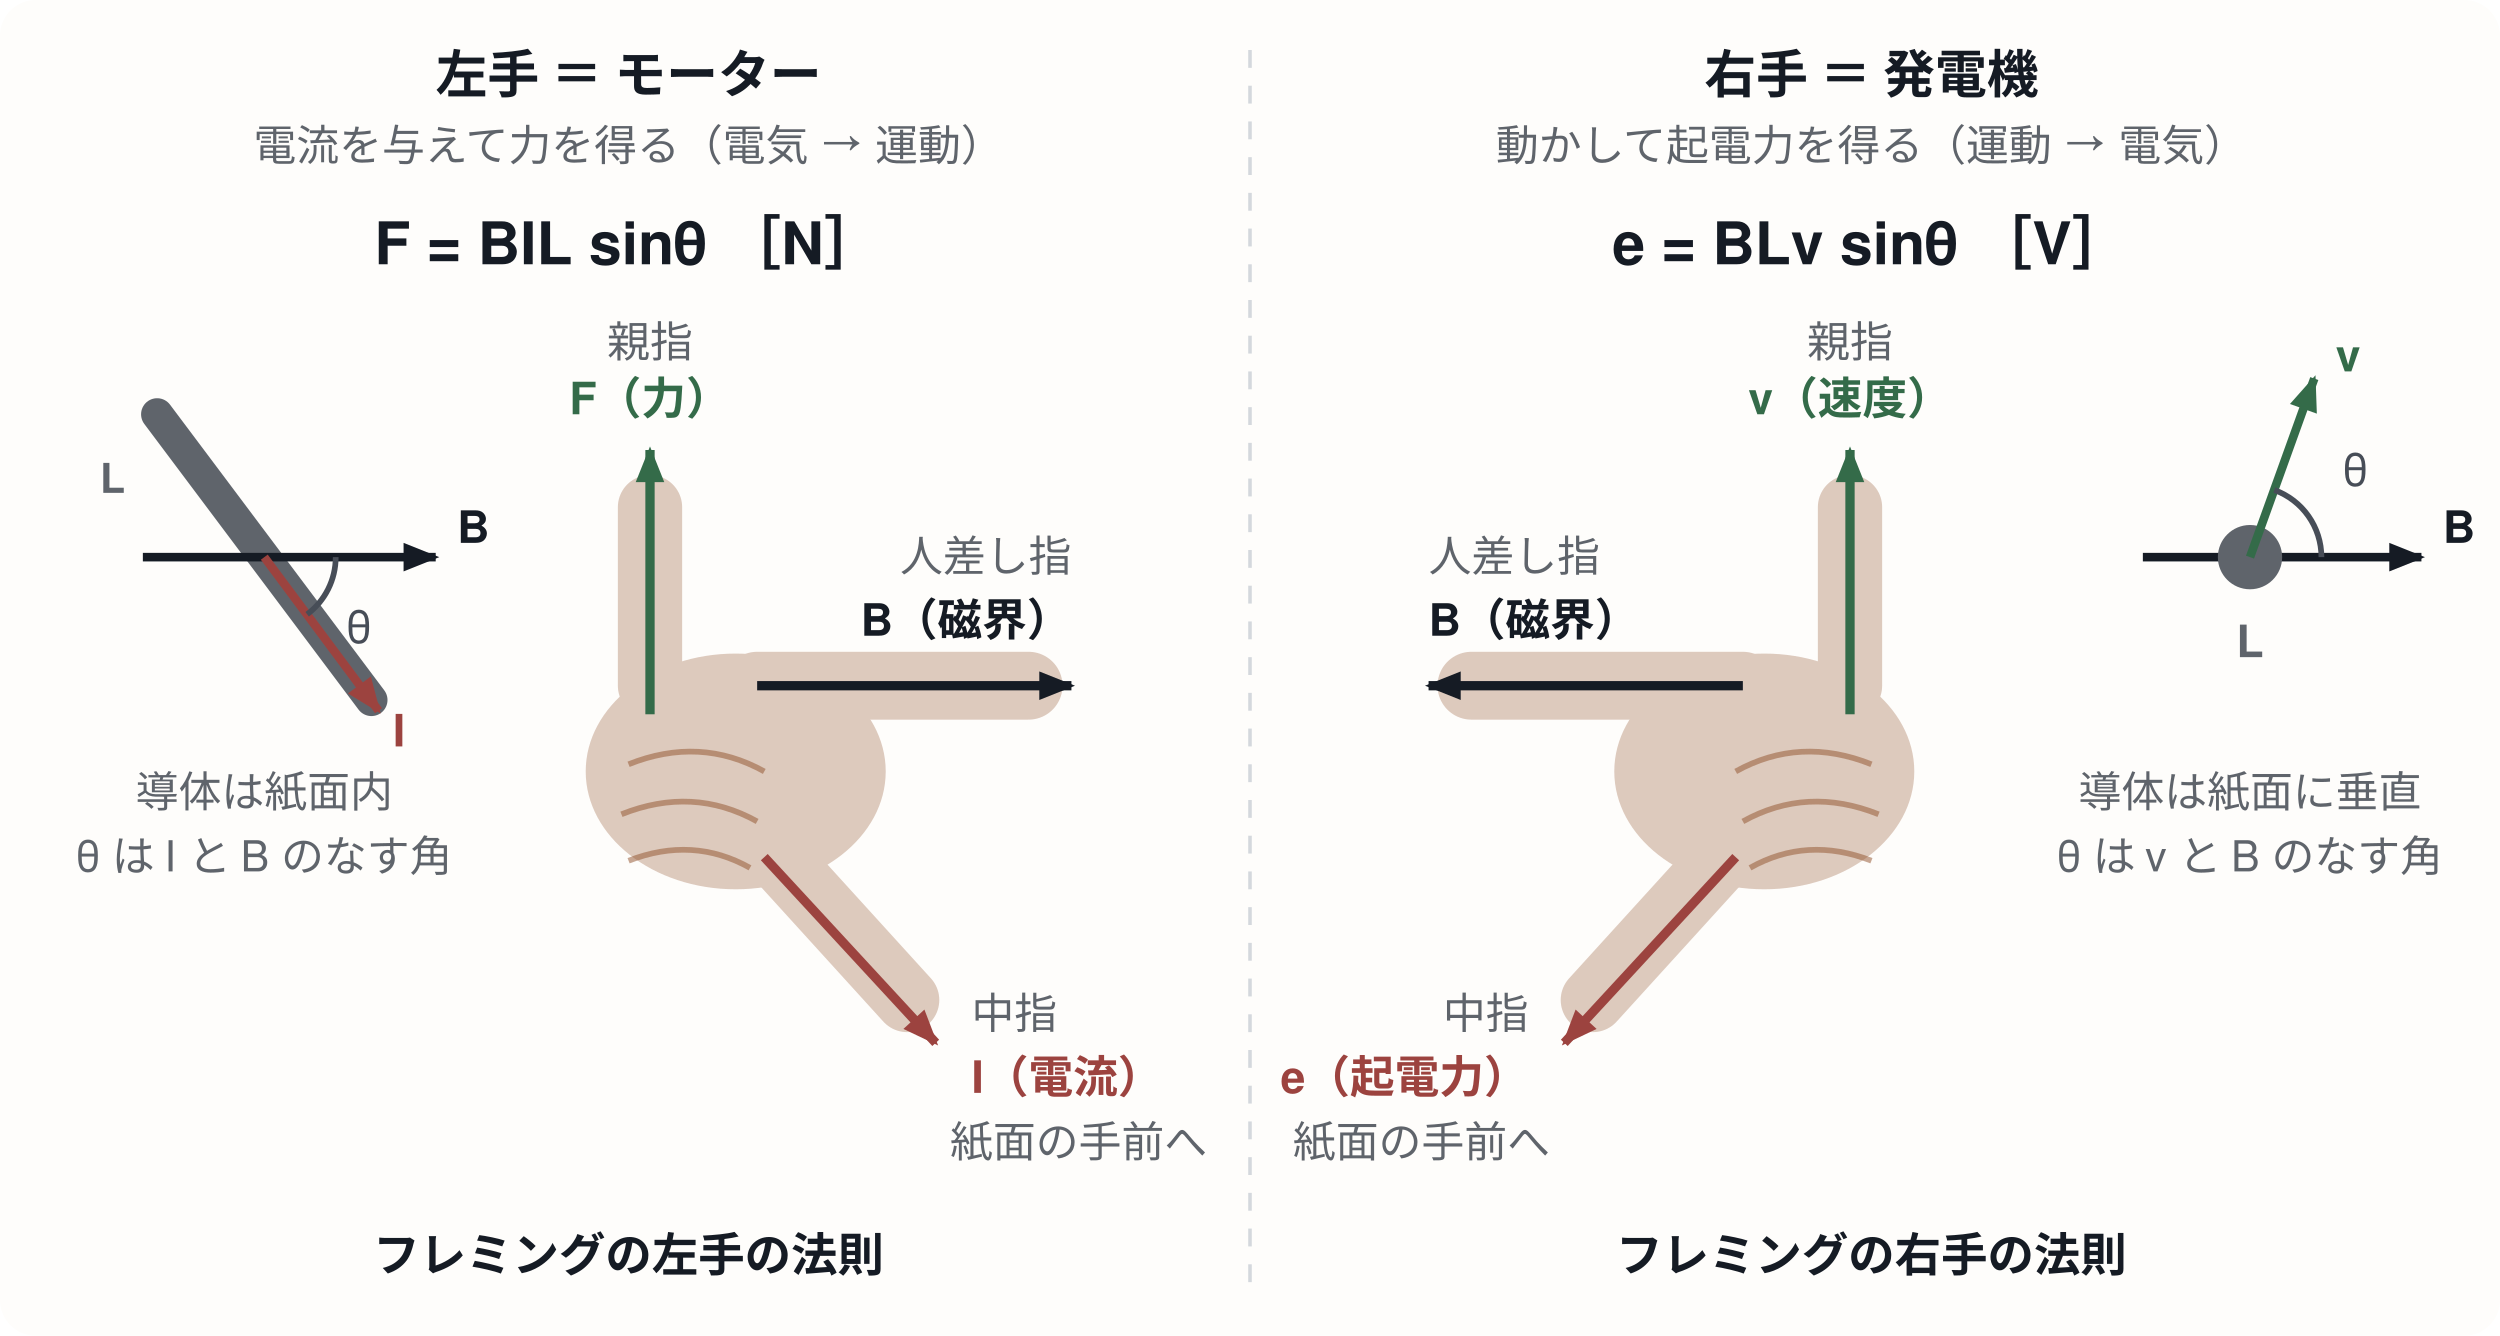
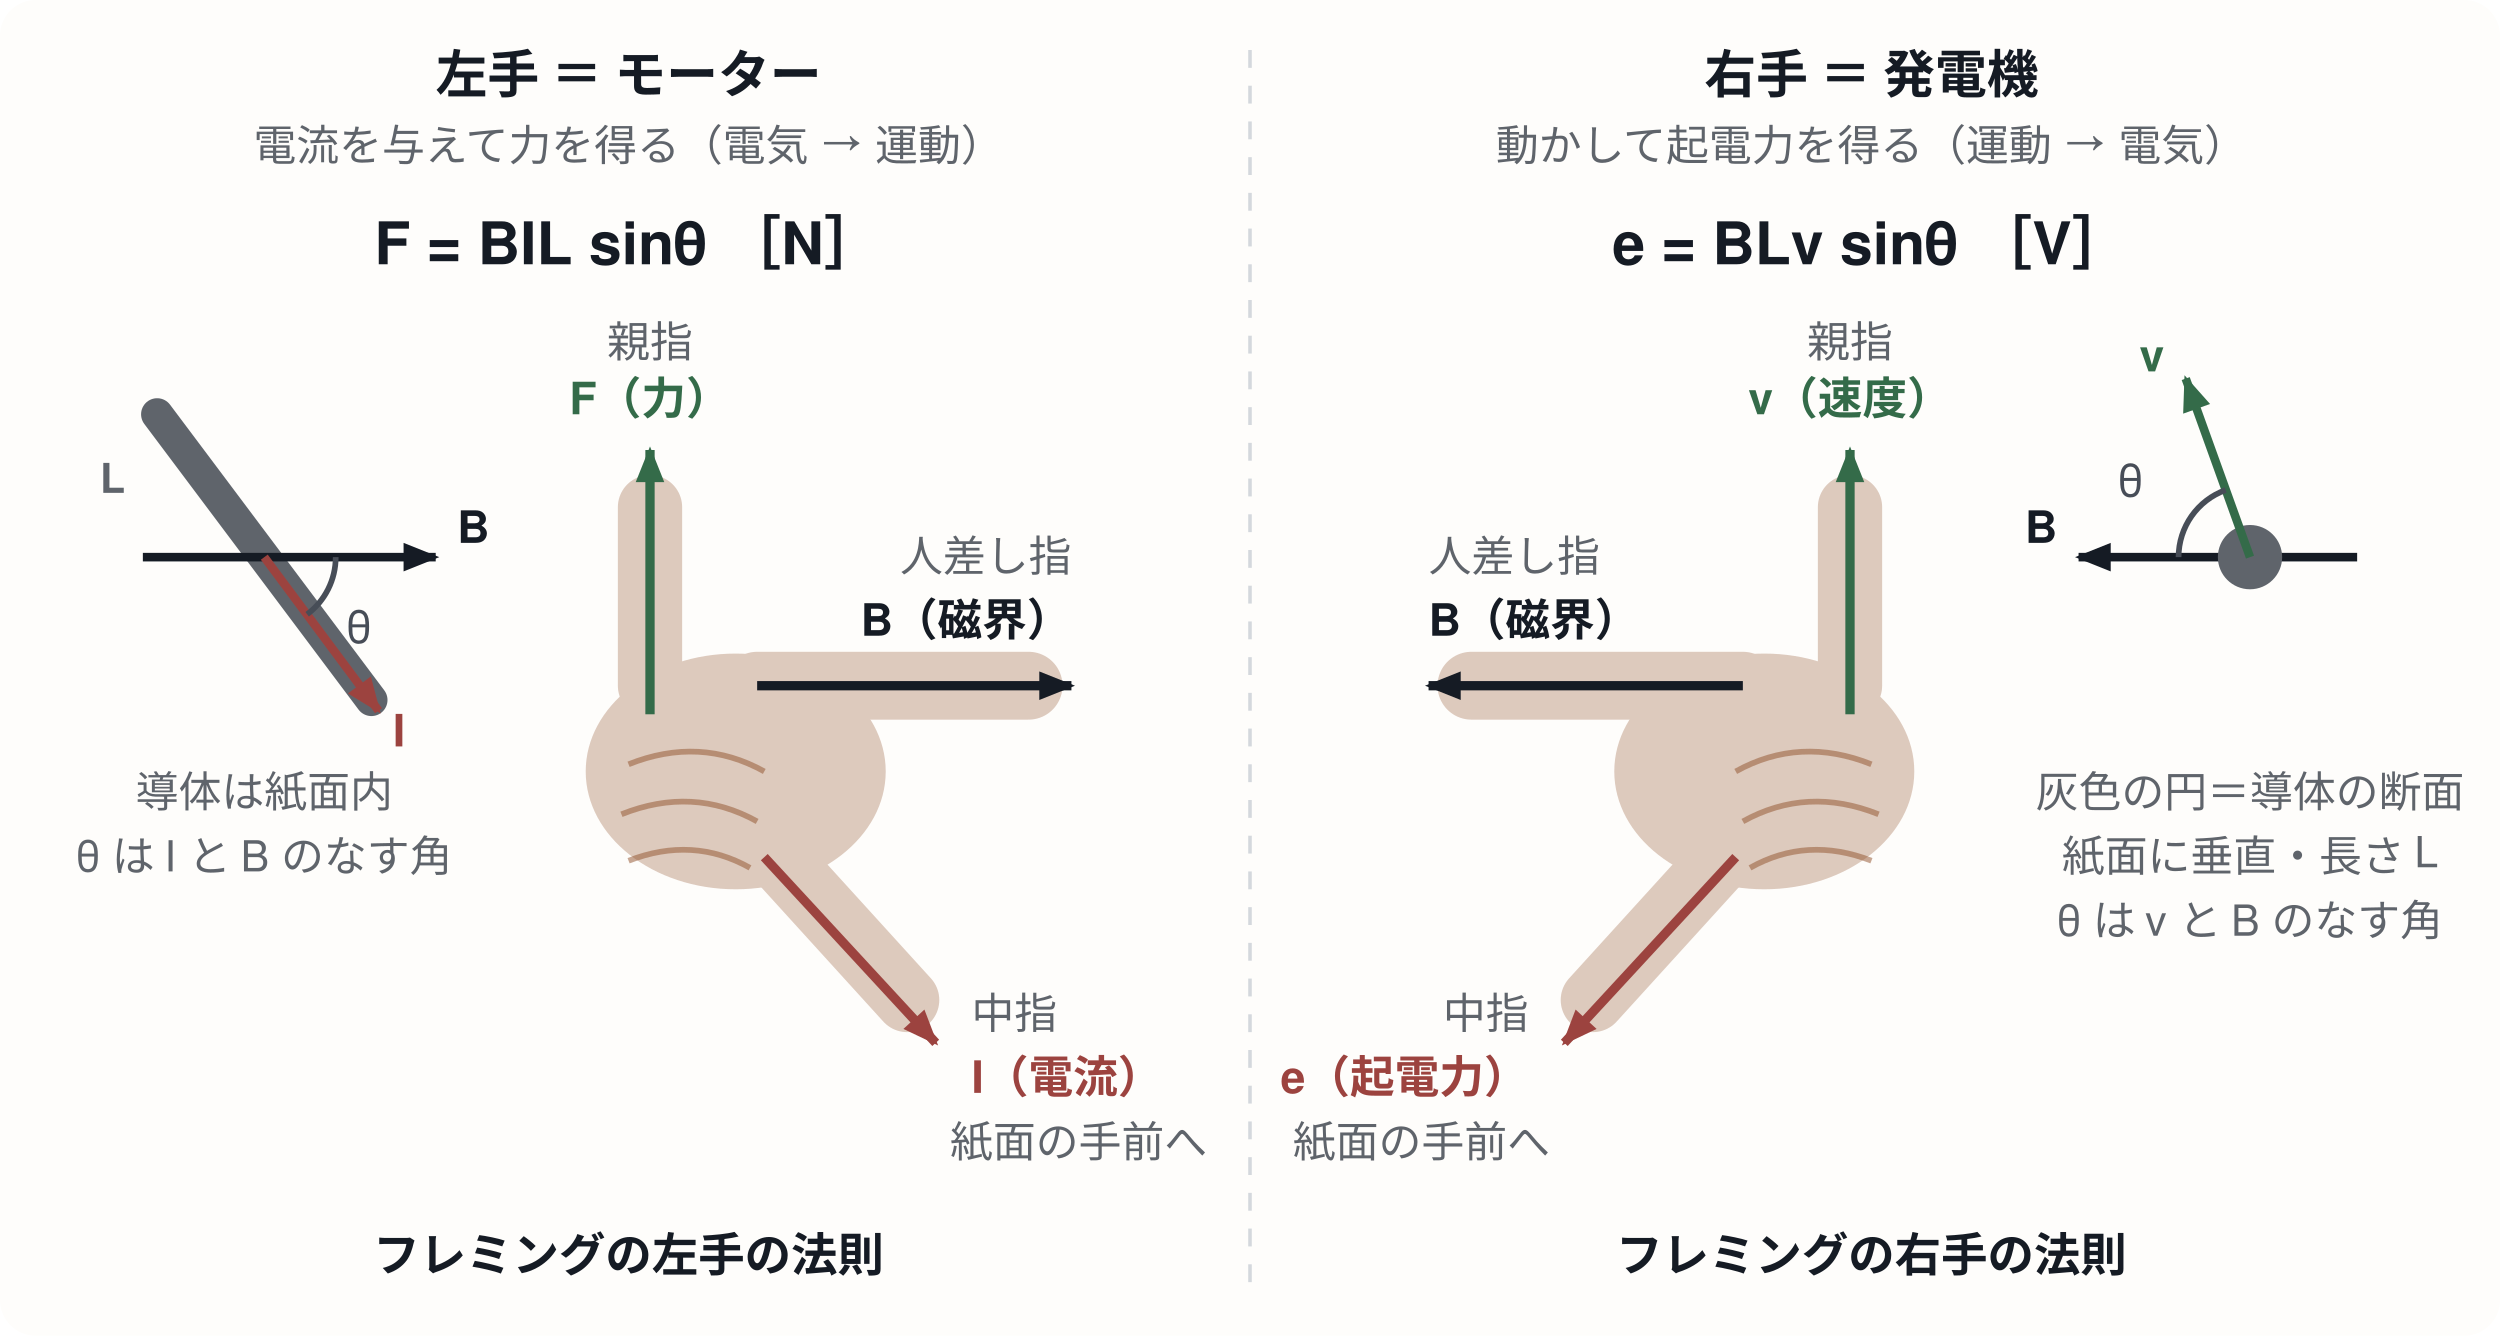
- <svg xmlns="http://www.w3.org/2000/svg" width="700" height="374" viewBox="0 0 700 374" font-family="Noto Sans JP, Hiragino Sans, Yu Gothic, Meiryo, Helvetica, Arial, sans-serif" role="img" aria-label="フレミングの左手の法則と右手の法則を並べた図。左は左手＝モーターで、親指が上を向いて力 F、人差し指が右を向いて磁束密度 B、中指が手前へ向いて電流 I を表し、式は F = BIL sinθ、θ は導体を流れる電流 I と磁束密度 B のなす角。右は右手＝発電機で、親指が上を向いて導体の移動速度 v、人差し指が左を向いて磁束密度 B、中指が手前へ向いて起電力 e を表し、式は e = BLv sinθ、θ は速度 v と磁束密度 B のなす角。両パネルの外側に導体の小図がある。左は紙面内に斜めに置かれた長さ L の導体で、導体に沿う電流 I と磁界 B のなす角に θ が付いている。右は紙面に垂直に置かれた長さ L の導体を断面（灰色の円）で表し、紙面内の速度 v と磁界 B のなす角に θ が付いている">
+ <svg xmlns="http://www.w3.org/2000/svg" width="700" height="374" viewBox="0 0 700 374" font-family="Noto Sans JP, Hiragino Sans, Yu Gothic, Meiryo, Helvetica, Arial, sans-serif" role="img" aria-label="フレミングの左手の法則と右手の法則を並べた図。左は左手＝モーターで、親指が上を向いて力 F、人差し指が右を向いて磁束密度 B、中指が手前へ向いて電流 I を表し、式は F = BIL sinθ、θ は導体を流れる電流 I と磁束密度 B のなす角。右は右手＝発電機で、親指が上を向いて導体の移動速度 v、人差し指が左を向いて磁束密度 B、中指が手前へ向いて起電力 e を表し、式は e = BLv sinθ、θ は速度 v と磁束密度 B のなす角。両パネルの外側に導体の小図がある。左は紙面内に斜めに置かれた長さ L の導体で、導体に沿う電流 I と磁界 B のなす角に θ が付いている。右は紙面に垂直に置かれた長さ L の導体を断面（灰色の円）で表し、紙面内の速度 v と磁界 B のなす角に θ が付いている。右の小図の磁界 B は、右手の図と同じく左向きに描いてあり、どちらで判定しても起電力は紙面の手前を向く">
  <defs>
    <marker id="flem-ok" markerWidth="10" markerHeight="8" refX="9" refY="4" orient="auto" markerUnits="userSpaceOnUse">
      <path d="M0,0 L10,4 L0,8 z" fill="#346b49" />
    </marker>
    <marker id="flem-ink" markerWidth="10" markerHeight="8" refX="9" refY="4" orient="auto" markerUnits="userSpaceOnUse">
      <path d="M0,0 L10,4 L0,8 z" fill="#151b24" />
    </marker>
    <marker id="flem-danger" markerWidth="10" markerHeight="8" refX="9" refY="4" orient="auto" markerUnits="userSpaceOnUse">
      <path d="M0,0 L10,4 L0,8 z" fill="#9c433f" />
    </marker>
  </defs>
  <rect x="0" y="0" width="700" height="374" rx="10" fill="#fefdfb" />
  <line x1="350" y1="14" x2="350" y2="360" stroke="#d4d8dd" stroke-width="1" stroke-dasharray="5 5" />
  <text x="176" y="26" text-anchor="middle" font-size="14.5" font-weight="700" fill="#151b24">左手 ＝ モーター</text>
  <text x="176" y="45" text-anchor="middle" font-size="12" fill="#5f646b">電流を与えて力を得る（電気 → 運動）</text>
  <text x="176" y="74" text-anchor="middle" font-size="16.5" font-weight="700" fill="#151b24">F = BIL sinθ ［N］</text>
  <line x1="44" y1="116" x2="104" y2="196" stroke="#5f646b" stroke-width="9" stroke-linecap="round" />
  <text x="28" y="138" font-size="11.5" font-weight="700" fill="#5f646b">L</text>
  <line x1="40" y1="156" x2="122" y2="156" stroke="#151b24" stroke-width="2.4" marker-end="url(#flem-ink)" />
  <text x="128" y="152" font-size="12.5" font-weight="700" fill="#151b24">B</text>
  <line x1="74" y1="156" x2="106" y2="199" stroke="#9c433f" stroke-width="2.4" marker-end="url(#flem-danger)" />
  <text x="110" y="209" font-size="12.5" font-weight="700" fill="#9c433f">I</text>
  <path d="M 94 156 A 20 20 0 0 1 86 172" fill="none" stroke="#474d57" stroke-width="1.6" />
  <text x="97" y="180" font-size="12.5" fill="#474d57">θ</text>
  <text x="74" y="226" text-anchor="middle" font-size="12" fill="#5f646b">導体は紙面内</text>
  <text x="74" y="244" text-anchor="middle" font-size="12" fill="#5f646b">θ は I と B のなす角</text>
  <g opacity="0.3">
    <ellipse cx="206" cy="216" rx="42" ry="33" fill="#90502a" />
    <line x1="182" y1="192" x2="182" y2="142" stroke="#90502a" stroke-width="18" stroke-linecap="round" />
    <line x1="212" y1="192" x2="288" y2="192" stroke="#90502a" stroke-width="19" stroke-linecap="round" />
    <line x1="214" y1="236" x2="254" y2="280" stroke="#90502a" stroke-width="18" stroke-linecap="round" />
  </g>
  <g fill="none" stroke="#90502a" stroke-width="1.6" opacity="0.5">
    <path d="M 176 214 Q 196 206 214 216" />
    <path d="M 174 228 Q 194 220 212 230" />
    <path d="M 176 241 Q 194 234 210 243" />
  </g>
  <line x1="182" y1="200" x2="182" y2="126" stroke="#346b49" stroke-width="2.6" marker-end="url(#flem-ok)" />
  <text x="182" y="100" text-anchor="middle" font-size="12" fill="#5f646b">親指</text>
  <text x="182" y="116" text-anchor="middle" font-size="12.5" font-weight="700" fill="#346b49">F（力）</text>
  <line x1="212" y1="192" x2="300" y2="192" stroke="#151b24" stroke-width="2.6" marker-end="url(#flem-ink)" />
  <text x="300" y="160" text-anchor="end" font-size="12" fill="#5f646b">人差し指</text>
  <text x="300" y="178" text-anchor="end" font-size="12.5" font-weight="700" fill="#151b24">B（磁界）</text>
  <line x1="214" y1="240" x2="262" y2="292" stroke="#9c433f" stroke-width="2.6" marker-end="url(#flem-danger)" />
  <text x="272" y="288" font-size="12" fill="#5f646b">中指</text>
  <text x="272" y="306" font-size="12.5" font-weight="700" fill="#9c433f">I（電流）</text>
  <text x="266" y="324" font-size="12" fill="#5f646b">紙面の手前へ</text>
  <text x="176" y="356" text-anchor="middle" font-size="13" font-weight="700" fill="#151b24">フレミングの左手の法則</text>
  <text x="524" y="26" text-anchor="middle" font-size="14.5" font-weight="700" fill="#151b24">右手 ＝ 発電機</text>
  <text x="524" y="45" text-anchor="middle" font-size="12" fill="#5f646b">動かして起電力を得る（運動 → 電気）</text>
  <text x="524" y="74" text-anchor="middle" font-size="16.5" font-weight="700" fill="#151b24">e = BLv sinθ ［V］</text>
-   <line x1="600" y1="156" x2="678" y2="156" stroke="#151b24" stroke-width="2.4" marker-end="url(#flem-ink)" />
+   <line x1="660" y1="156" x2="582" y2="156" stroke="#151b24" stroke-width="2.4" marker-end="url(#flem-ink)" />
  <circle cx="630" cy="156" r="9" fill="#5f646b" />
-   <text x="630" y="184" text-anchor="middle" font-size="12.5" font-weight="700" fill="#5f646b">L</text>
-   <text x="684" y="152" font-size="12.5" font-weight="700" fill="#151b24">B</text>
-   <line x1="630" y1="156" x2="648" y2="106" stroke="#346b49" stroke-width="2.4" marker-end="url(#flem-ok)" />
-   <text x="654" y="104" font-size="12.5" font-weight="700" fill="#346b49">v</text>
-   <path d="M 650 156 A 20 20 0 0 0 636.8 137.2" fill="none" stroke="#474d57" stroke-width="1.6" />
-   <text x="656" y="136" font-size="12.5" fill="#474d57">θ</text>
-   <text x="630" y="226" text-anchor="middle" font-size="12" fill="#5f646b">導体は紙面に垂直</text>
-   <text x="630" y="244" text-anchor="middle" font-size="12" fill="#5f646b">θ は v と B のなす角</text>
+   <text x="576" y="152" text-anchor="end" font-size="12.5" font-weight="700" fill="#151b24">B</text>
+   <line x1="630" y1="156" x2="612" y2="106" stroke="#346b49" stroke-width="2.4" marker-end="url(#flem-ok)" />
+   <text x="606" y="104" text-anchor="end" font-size="12.5" font-weight="700" fill="#346b49">v</text>
+   <path d="M 610 156 A 20 20 0 0 1 623.2 137.2" fill="none" stroke="#474d57" stroke-width="1.6" />
+   <text x="600" y="139" text-anchor="end" font-size="12.5" fill="#474d57">θ</text>
+   <text x="630" y="226" text-anchor="middle" font-size="12" fill="#5f646b">灰色の円＝導体の断面</text>
+   <text x="630" y="244" text-anchor="middle" font-size="12" fill="#5f646b">紙面に垂直・長さ L</text>
+   <text x="630" y="262" text-anchor="middle" font-size="12" fill="#5f646b">θ は v と B のなす角</text>
  <g opacity="0.3">
    <ellipse cx="494" cy="216" rx="42" ry="33" fill="#90502a" />
    <line x1="518" y1="192" x2="518" y2="142" stroke="#90502a" stroke-width="18" stroke-linecap="round" />
    <line x1="488" y1="192" x2="412" y2="192" stroke="#90502a" stroke-width="19" stroke-linecap="round" />
    <line x1="486" y1="236" x2="446" y2="280" stroke="#90502a" stroke-width="18" stroke-linecap="round" />
  </g>
  <g fill="none" stroke="#90502a" stroke-width="1.6" opacity="0.5">
    <path d="M 524 214 Q 504 206 486 216" />
    <path d="M 526 228 Q 506 220 488 230" />
    <path d="M 524 241 Q 506 234 490 243" />
  </g>
  <line x1="518" y1="200" x2="518" y2="126" stroke="#346b49" stroke-width="2.6" marker-end="url(#flem-ok)" />
  <text x="518" y="100" text-anchor="middle" font-size="12" fill="#5f646b">親指</text>
  <text x="518" y="116" text-anchor="middle" font-size="12.5" font-weight="700" fill="#346b49">v（速度）</text>
  <line x1="488" y1="192" x2="400" y2="192" stroke="#151b24" stroke-width="2.6" marker-end="url(#flem-ink)" />
  <text x="400" y="160" font-size="12" fill="#5f646b">人差し指</text>
  <text x="400" y="178" font-size="12.5" font-weight="700" fill="#151b24">B（磁界）</text>
  <line x1="486" y1="240" x2="438" y2="292" stroke="#9c433f" stroke-width="2.6" marker-end="url(#flem-danger)" />
  <text x="428" y="288" text-anchor="end" font-size="12" fill="#5f646b">中指</text>
  <text x="428" y="306" text-anchor="end" font-size="12.5" font-weight="700" fill="#9c433f">e（起電力）</text>
  <text x="434" y="324" text-anchor="end" font-size="12" fill="#5f646b">紙面の手前へ</text>
  <text x="524" y="356" text-anchor="middle" font-size="13" font-weight="700" fill="#151b24">フレミングの右手の法則</text>
</svg>
